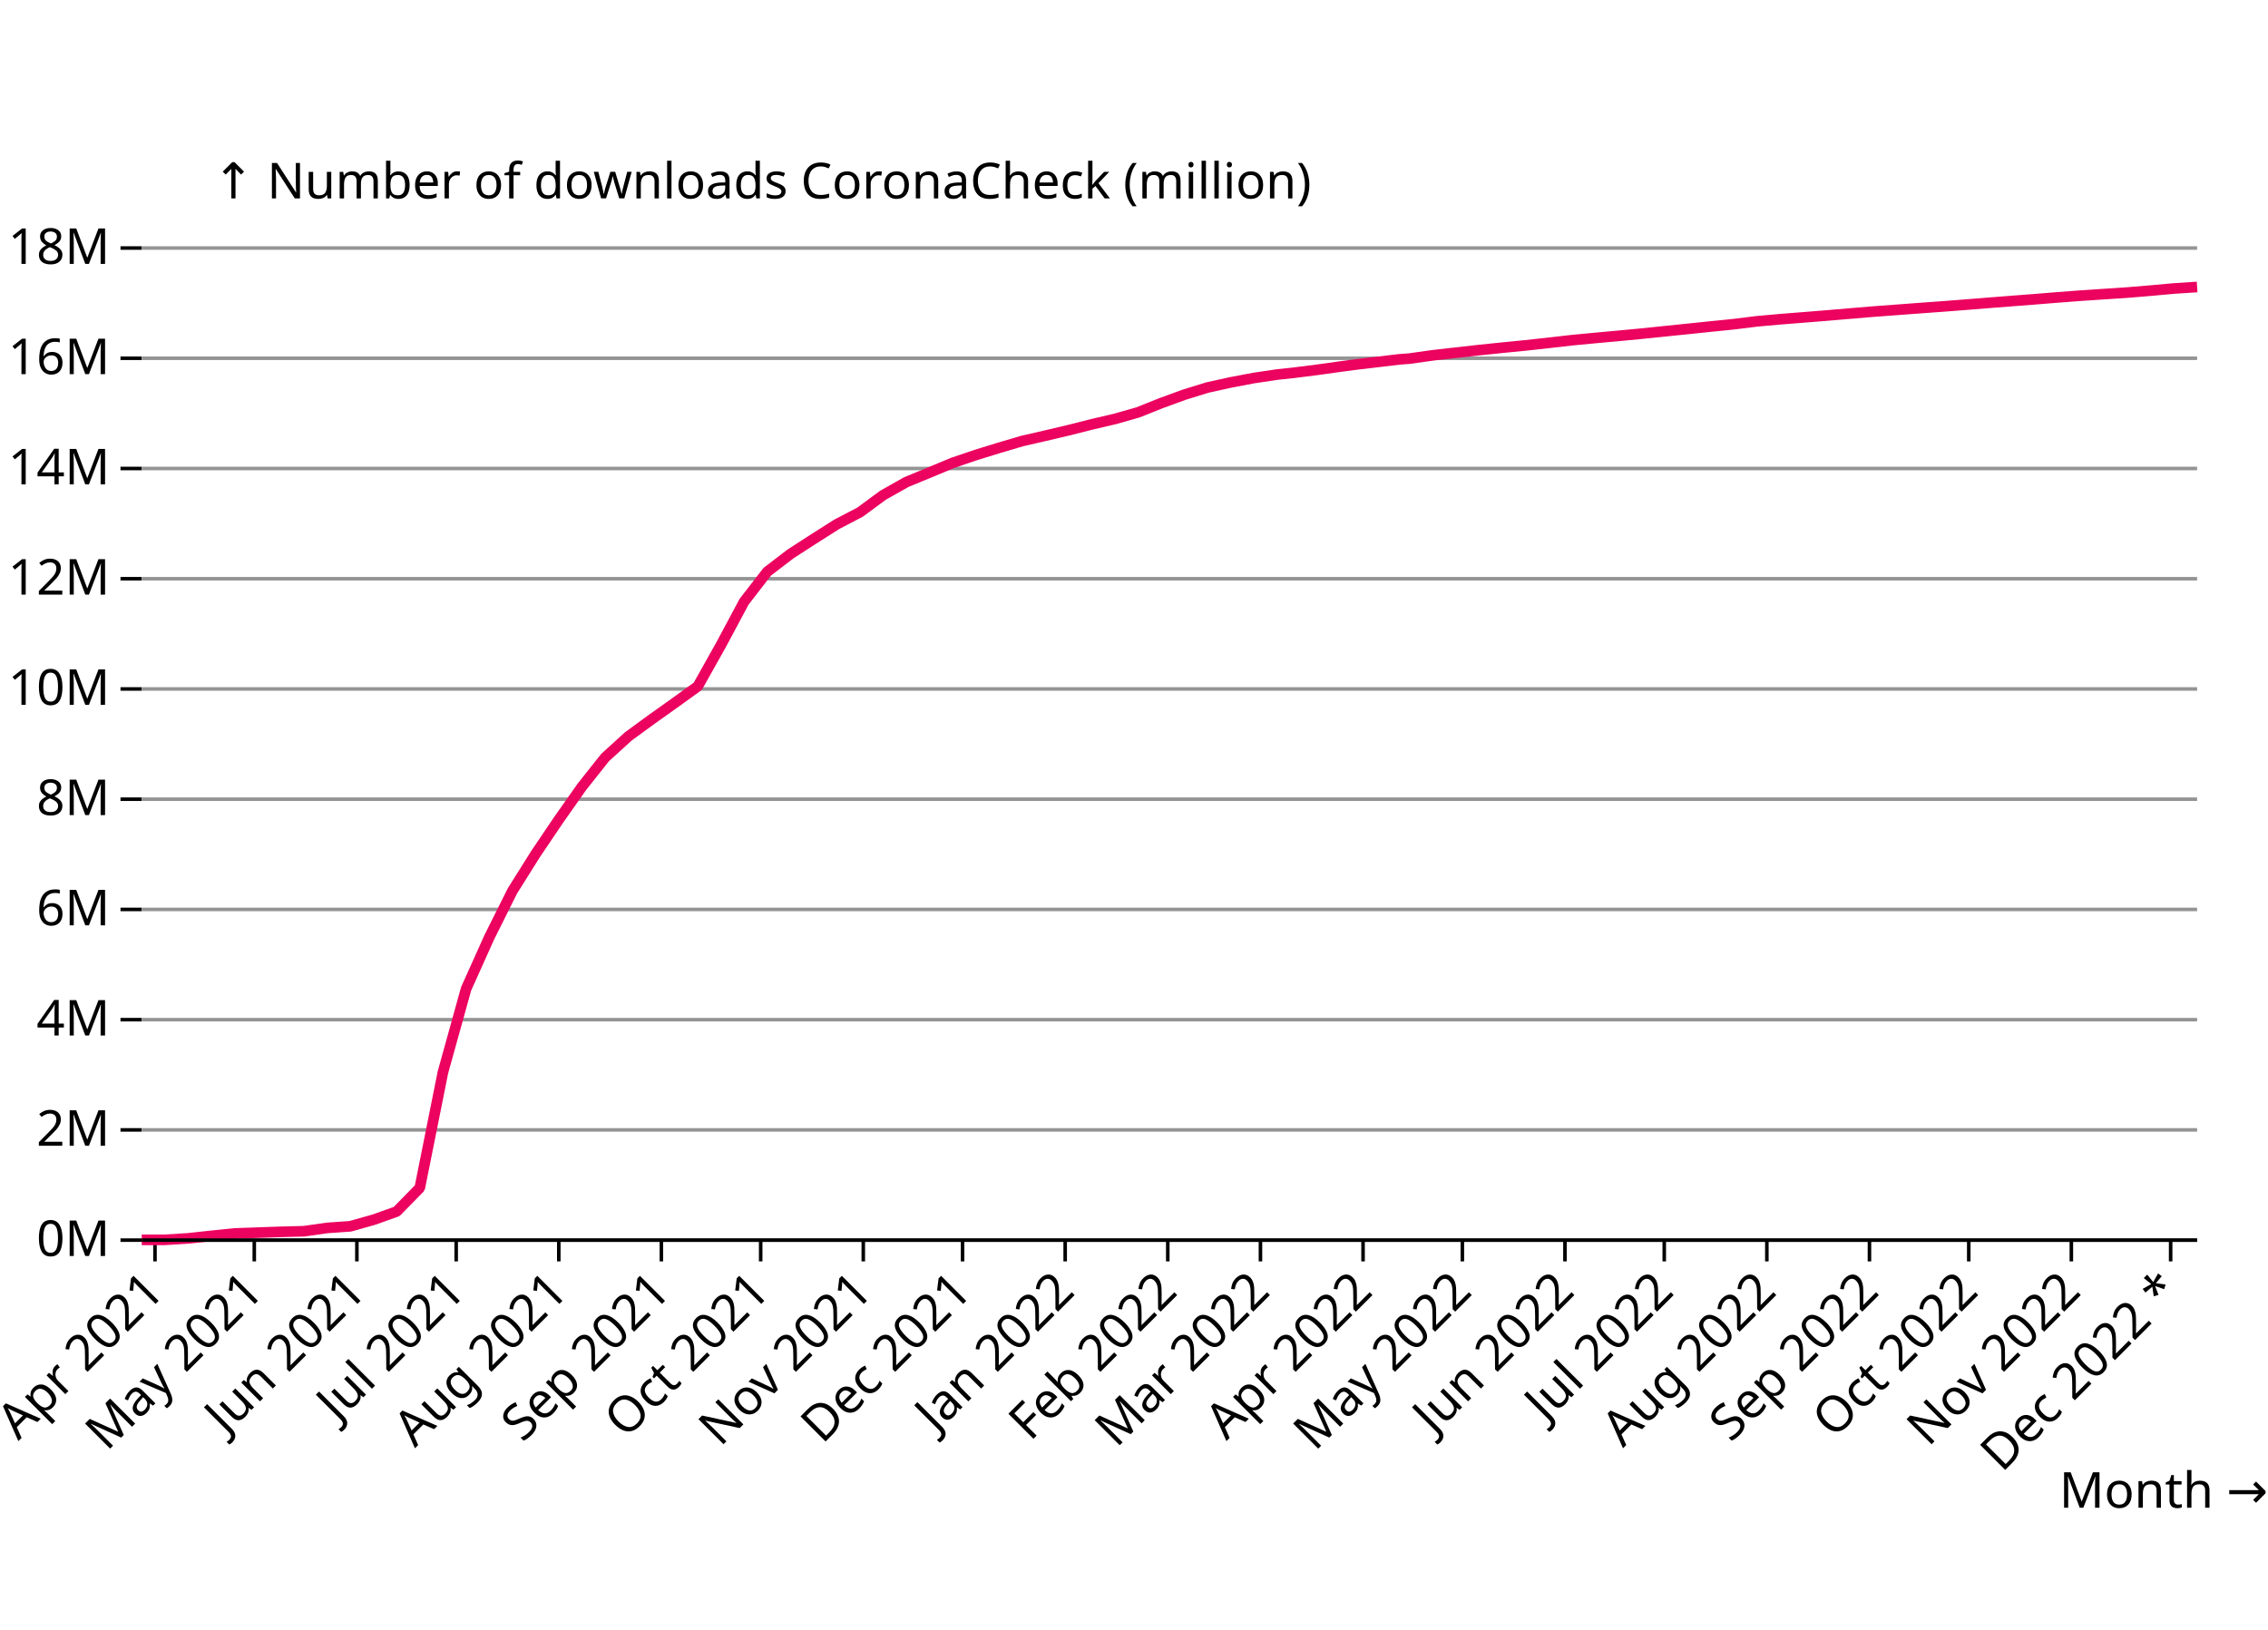
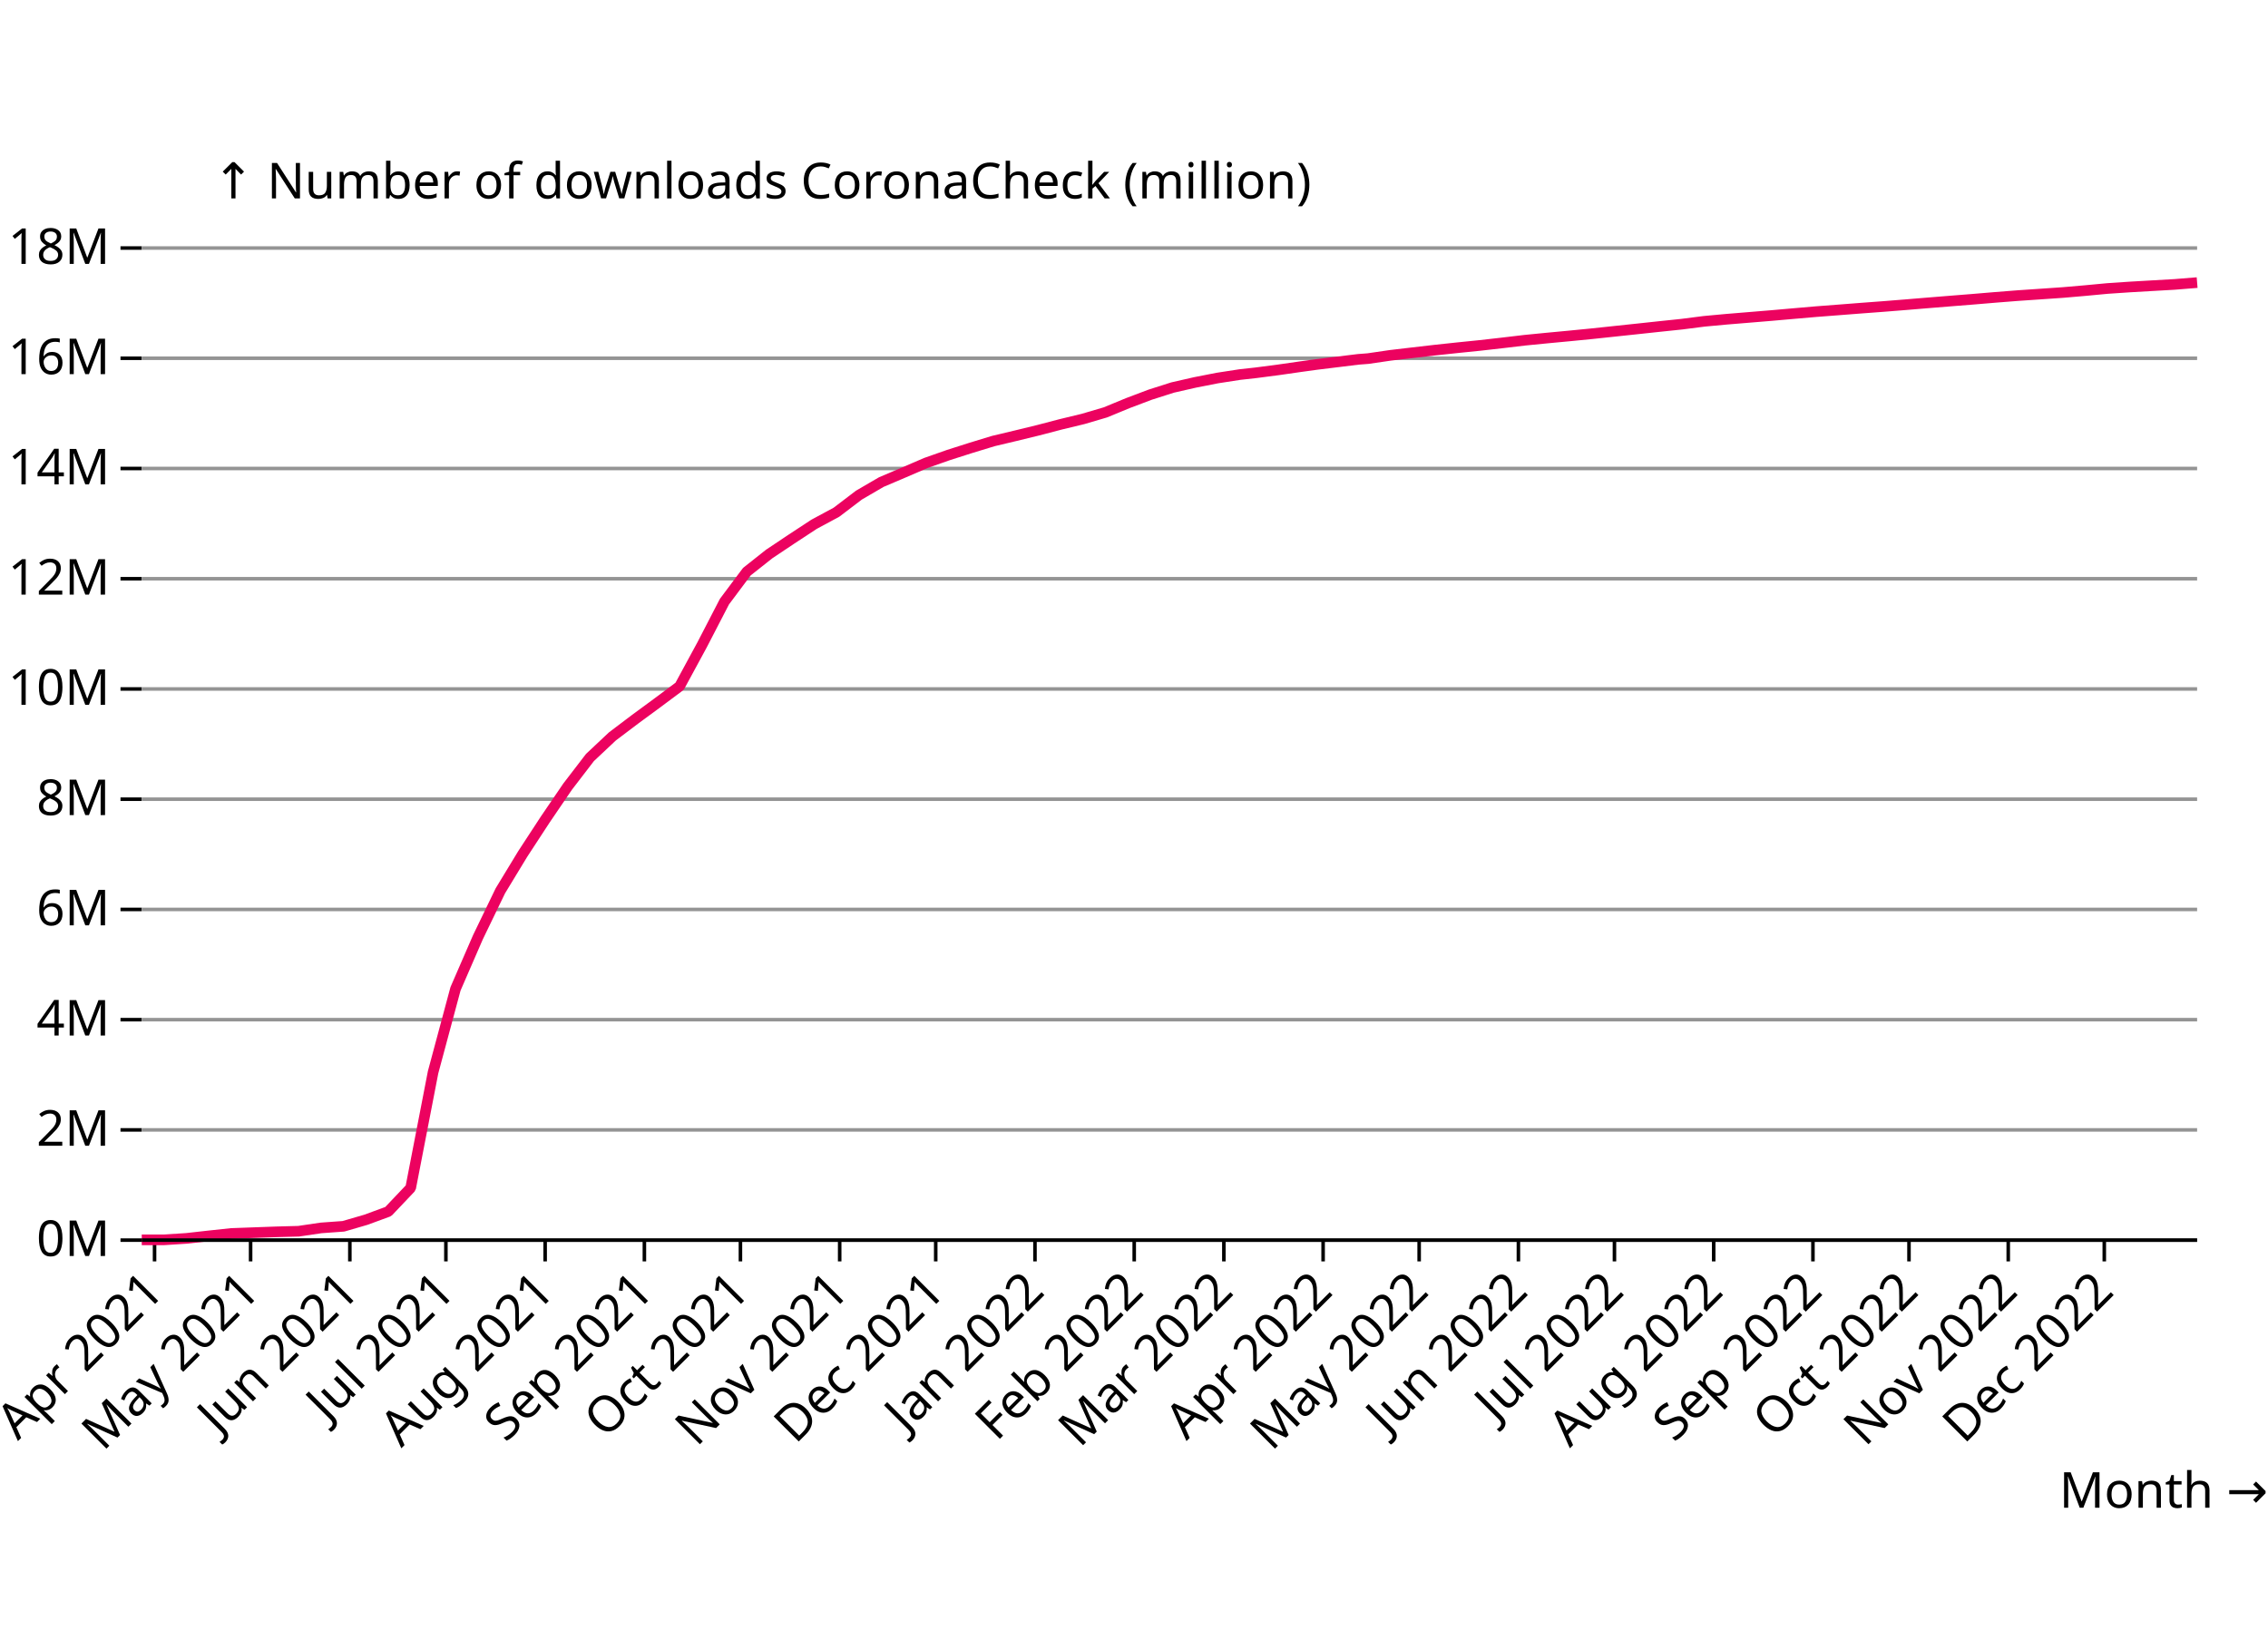
<svg xmlns="http://www.w3.org/2000/svg" class="plot" fill="currentColor" text-anchor="middle" width="640" height="460" viewBox="0 0 640 400" style="font-family: 'RO Sans', sans-serif; font-size: 14px;">
  <style>
        line[stroke-opacity] {
            stroke-opacity: 1;
            stroke: #949494;
        }
</style>
  <g transform="translate(40,0)" fill="none" text-anchor="end">
    <g class="tick" opacity="1" transform="translate(0,320)">
      <line stroke="currentColor" x2="-6" />
      <line stroke="currentColor" x2="580" stroke-opacity="0.1" />
      <text fill="currentColor" x="-9" dy="0.32em">0M</text>
    </g>
    <g class="tick" opacity="1" transform="translate(0,288.8889)">
      <line stroke="currentColor" x2="-6" />
      <line stroke="currentColor" x2="580" stroke-opacity="0.1" />
      <text fill="currentColor" x="-9" dy="0.32em">2M</text>
    </g>
    <g class="tick" opacity="1" transform="translate(0,257.7778)">
      <line stroke="currentColor" x2="-6" />
      <line stroke="currentColor" x2="580" stroke-opacity="0.1" />
      <text fill="currentColor" x="-9" dy="0.32em">4M</text>
    </g>
    <g class="tick" opacity="1" transform="translate(0,226.6667)">
      <line stroke="currentColor" x2="-6" />
      <line stroke="currentColor" x2="580" stroke-opacity="0.1" />
      <text fill="currentColor" x="-9" dy="0.32em">6M</text>
    </g>
    <g class="tick" opacity="1" transform="translate(0,195.5556)">
      <line stroke="currentColor" x2="-6" />
      <line stroke="currentColor" x2="580" stroke-opacity="0.1" />
      <text fill="currentColor" x="-9" dy="0.32em">8M</text>
    </g>
    <g class="tick" opacity="1" transform="translate(0,164.4444)">
      <line stroke="currentColor" x2="-6" />
      <line stroke="currentColor" x2="580" stroke-opacity="0.1" />
      <text fill="currentColor" x="-9" dy="0.32em">10M</text>
    </g>
    <g class="tick" opacity="1" transform="translate(0,133.3333)">
      <line stroke="currentColor" x2="-6" />
      <line stroke="currentColor" x2="580" stroke-opacity="0.1" />
      <text fill="currentColor" x="-9" dy="0.32em">12M</text>
    </g>
    <g class="tick" opacity="1" transform="translate(0,102.2222)">
      <line stroke="currentColor" x2="-6" />
      <line stroke="currentColor" x2="580" stroke-opacity="0.1" />
      <text fill="currentColor" x="-9" dy="0.32em">14M</text>
    </g>
    <g class="tick" opacity="1" transform="translate(0,71.11111)">
      <line stroke="currentColor" x2="-6" />
      <line stroke="currentColor" x2="580" stroke-opacity="0.1" />
      <text fill="currentColor" x="-9" dy="0.32em">16M</text>
    </g>
    <g class="tick" opacity="1" transform="translate(0,40)">
      <line stroke="currentColor" x2="-6" />
      <line stroke="currentColor" x2="580" stroke-opacity="0.1" />
      <text fill="currentColor" x="-9" dy="0.32em">18M</text>
    </g>
    <text fill="currentColor" transform="translate(20,40)" dy="-1em" text-anchor="start">↑ Number of downloads CoronaCheck (million)</text>
  </g>
  <g transform="translate(0,320)" fill="none" text-anchor="middle">
-     <g class="tick" opacity="1" transform="translate(43.73591,0)">
+     <g class="tick" opacity="1" transform="translate(43.61371,0)">
      <line stroke="currentColor" y2="6" />
      <text fill="currentColor" dy="0.32em" transform="translate(0, 11.82843) rotate(-45)" text-anchor="end">Apr 2021</text>
    </g>
-     <g class="tick" opacity="1" transform="translate(71.75523,0)">
+     <g class="tick" opacity="1" transform="translate(70.71651,0)">
      <line stroke="currentColor" y2="6" />
      <text fill="currentColor" dy="0.32em" transform="translate(0, 11.82843) rotate(-45)" text-anchor="end">May 2021</text>
    </g>
-     <g class="tick" opacity="1" transform="translate(100.7085,0)">
+     <g class="tick" opacity="1" transform="translate(98.72274,0)">
      <line stroke="currentColor" y2="6" />
      <text fill="currentColor" dy="0.32em" transform="translate(0, 11.82843) rotate(-45)" text-anchor="end">Jun 2021</text>
    </g>
-     <g class="tick" opacity="1" transform="translate(128.7279,0)">
+     <g class="tick" opacity="1" transform="translate(125.8255,0)">
      <line stroke="currentColor" y2="6" />
      <text fill="currentColor" dy="0.32em" transform="translate(0, 11.82843) rotate(-45)" text-anchor="end">Jul 2021</text>
    </g>
-     <g class="tick" opacity="1" transform="translate(157.6812,0)">
+     <g class="tick" opacity="1" transform="translate(153.8318,0)">
      <line stroke="currentColor" y2="6" />
      <text fill="currentColor" dy="0.32em" transform="translate(0, 11.82843) rotate(-45)" text-anchor="end">Aug 2021</text>
    </g>
-     <g class="tick" opacity="1" transform="translate(186.6345,0)">
+     <g class="tick" opacity="1" transform="translate(181.838,0)">
      <line stroke="currentColor" y2="6" />
      <text fill="currentColor" dy="0.32em" transform="translate(0, 11.82843) rotate(-45)" text-anchor="end">Sep 2021</text>
    </g>
-     <g class="tick" opacity="1" transform="translate(214.6538,0)">
+     <g class="tick" opacity="1" transform="translate(208.9408,0)">
      <line stroke="currentColor" y2="6" />
      <text fill="currentColor" dy="0.32em" transform="translate(0, 11.82843) rotate(-45)" text-anchor="end">Oct 2021</text>
    </g>
-     <g class="tick" opacity="1" transform="translate(243.6071,0)">
+     <g class="tick" opacity="1" transform="translate(236.947,0)">
      <line stroke="currentColor" y2="6" />
      <text fill="currentColor" dy="0.32em" transform="translate(0, 11.82843) rotate(-45)" text-anchor="end">Nov 2021</text>
    </g>
-     <g class="tick" opacity="1" transform="translate(271.6264,0)">
+     <g class="tick" opacity="1" transform="translate(264.0498,0)">
      <line stroke="currentColor" y2="6" />
      <text fill="currentColor" dy="0.32em" transform="translate(0, 11.82843) rotate(-45)" text-anchor="end">Dec 2021</text>
    </g>
-     <g class="tick" opacity="1" transform="translate(300.5797,0)">
+     <g class="tick" opacity="1" transform="translate(292.0561,0)">
      <line stroke="currentColor" y2="6" />
      <text fill="currentColor" dy="0.32em" transform="translate(0, 11.82843) rotate(-45)" text-anchor="end">Jan 2022</text>
    </g>
-     <g class="tick" opacity="1" transform="translate(329.533,0)">
+     <g class="tick" opacity="1" transform="translate(320.0623,0)">
      <line stroke="currentColor" y2="6" />
      <text fill="currentColor" dy="0.32em" transform="translate(0, 11.82843) rotate(-45)" text-anchor="end">Feb 2022</text>
    </g>
-     <g class="tick" opacity="1" transform="translate(355.6844,0)">
+     <g class="tick" opacity="1" transform="translate(345.3583,0)">
      <line stroke="currentColor" y2="6" />
      <text fill="currentColor" dy="0.32em" transform="translate(0, 11.82843) rotate(-45)" text-anchor="end">Mar 2022</text>
    </g>
-     <g class="tick" opacity="1" transform="translate(384.6377,0)">
+     <g class="tick" opacity="1" transform="translate(373.3645,0)">
      <line stroke="currentColor" y2="6" />
      <text fill="currentColor" dy="0.32em" transform="translate(0, 11.82843) rotate(-45)" text-anchor="end">Apr 2022</text>
    </g>
-     <g class="tick" opacity="1" transform="translate(412.657,0)">
+     <g class="tick" opacity="1" transform="translate(400.4673,0)">
      <line stroke="currentColor" y2="6" />
      <text fill="currentColor" dy="0.32em" transform="translate(0, 11.82843) rotate(-45)" text-anchor="end">May 2022</text>
    </g>
-     <g class="tick" opacity="1" transform="translate(441.6103,0)">
+     <g class="tick" opacity="1" transform="translate(428.4735,0)">
      <line stroke="currentColor" y2="6" />
      <text fill="currentColor" dy="0.32em" transform="translate(0, 11.82843) rotate(-45)" text-anchor="end">Jun 2022</text>
    </g>
-     <g class="tick" opacity="1" transform="translate(469.6296,0)">
+     <g class="tick" opacity="1" transform="translate(455.5763,0)">
      <line stroke="currentColor" y2="6" />
      <text fill="currentColor" dy="0.32em" transform="translate(0, 11.82843) rotate(-45)" text-anchor="end">Jul 2022</text>
    </g>
-     <g class="tick" opacity="1" transform="translate(498.5829,0)">
+     <g class="tick" opacity="1" transform="translate(483.5826,0)">
      <line stroke="currentColor" y2="6" />
      <text fill="currentColor" dy="0.32em" transform="translate(0, 11.82843) rotate(-45)" text-anchor="end">Aug 2022</text>
    </g>
-     <g class="tick" opacity="1" transform="translate(527.5362,0)">
+     <g class="tick" opacity="1" transform="translate(511.5888,0)">
      <line stroke="currentColor" y2="6" />
      <text fill="currentColor" dy="0.32em" transform="translate(0, 11.82843) rotate(-45)" text-anchor="end">Sep 2022</text>
    </g>
-     <g class="tick" opacity="1" transform="translate(555.5556,0)">
+     <g class="tick" opacity="1" transform="translate(538.6916,0)">
      <line stroke="currentColor" y2="6" />
      <text fill="currentColor" dy="0.32em" transform="translate(0, 11.82843) rotate(-45)" text-anchor="end">Oct 2022</text>
    </g>
-     <g class="tick" opacity="1" transform="translate(584.5089,0)">
+     <g class="tick" opacity="1" transform="translate(566.6978,0)">
      <line stroke="currentColor" y2="6" />
      <text fill="currentColor" dy="0.32em" transform="translate(0, 11.82843) rotate(-45)" text-anchor="end">Nov 2022</text>
    </g>
-     <g class="tick" opacity="1" transform="translate(612.5282,0)">
+     <g class="tick" opacity="1" transform="translate(593.8006,0)">
      <line stroke="currentColor" y2="6" />
-       <text fill="currentColor" dy="0.32em" transform="translate(0, 11.82843) rotate(-45)" text-anchor="end">Dec 2022 *</text>
+       <text fill="currentColor" dy="0.32em" transform="translate(0, 11.82843) rotate(-45)" text-anchor="end">Dec 2022</text>
    </g>
    <text fill="currentColor" transform="translate(640,80)" dy="-0.32em" text-anchor="end">Month →</text>
  </g>
  <g fill="none" stroke="#ec025f" stroke-width="3" stroke-miterlimit="1">
-     <path d="M40,319.923L46.538,319.914L53.076,319.505L59.614,318.793L66.151,318.12L72.689,317.889L79.227,317.659L85.765,317.489L92.303,316.554L98.841,316.096L105.378,314.256L111.916,311.932L118.454,305.265L124.992,272.614L131.53,249.082L138.068,234.526L144.605,221.424L151.143,211.008L157.681,201.329L164.219,192.031L170.757,183.789L177.295,177.844L183.833,173.061L190.37,168.409L196.908,163.693L203.446,152.027L209.984,139.805L216.522,131.347L223.06,126.34L229.597,122.117L236.135,117.967L242.673,114.558L249.211,109.743L255.749,106.057L262.287,103.363L268.824,100.639L275.362,98.417L281.9,96.4L288.438,94.472L294.976,92.968L301.514,91.428L308.052,89.773L314.589,88.246L321.127,86.385L327.665,83.774L334.203,81.385L334.203,81.385L340.741,79.368L347.279,77.927L353.816,76.688L360.354,75.714L365.024,75.212L371.562,74.388L378.1,73.478L382.77,72.858L394.911,71.417L397.713,71.21L404.251,70.286L410.789,69.542L417.327,68.81L423.865,68.133L430.403,67.49L436.94,66.773L443.478,66.024L450.016,65.4L456.554,64.805L463.092,64.183L469.63,63.509L476.167,62.837L482.705,62.157L489.243,61.496L495.781,60.686L502.319,60.1L508.857,59.58L515.395,59.057L521.932,58.5L528.47,57.952L535.008,57.466L541.546,56.974L548.084,56.501L554.622,55.996L561.159,55.471L567.697,54.959L574.235,54.455L580.773,53.924L587.311,53.427L593.849,52.996L600.386,52.562L606.924,52.016L613.462,51.421L620,50.994" />
+     <path d="M40,319.923L46.324,319.914L52.648,319.505L58.972,318.793L65.296,318.12L71.62,317.889L77.944,317.659L84.268,317.489L90.592,316.554L96.916,316.096L103.24,314.256L109.564,311.932L115.888,305.265L122.212,272.614L128.536,249.082L134.86,234.526L141.184,221.424L147.508,211.008L153.832,201.329L160.156,192.031L166.48,183.789L172.804,177.844L179.128,173.061L185.452,168.409L191.776,163.693L198.1,152.027L204.424,139.805L210.748,131.347L217.072,126.34L223.396,122.117L229.72,117.967L236.044,114.558L242.368,109.743L248.692,106.057L255.016,103.363L261.34,100.639L267.664,98.417L273.988,96.4L280.312,94.472L286.636,92.968L292.96,91.428L299.283,89.773L305.607,88.246L311.931,86.385L318.255,83.774L324.579,81.385L324.579,81.385L330.903,79.368L337.227,77.927L343.551,76.688L349.875,75.714L354.393,75.212L360.717,74.388L367.04,73.478L371.558,72.858L383.302,71.417L386.012,71.21L392.336,70.286L398.66,69.542L404.984,68.81L411.308,68.133L417.632,67.49L423.956,66.773L430.28,66.024L436.604,65.4L442.928,64.805L449.252,64.183L455.576,63.509L461.9,62.837L468.224,62.157L474.548,61.496L480.872,60.686L487.196,60.1L493.52,59.58L499.844,59.057L506.168,58.5L512.492,57.952L518.816,57.466L525.14,56.974L531.464,56.501L537.788,55.996L544.112,55.471L550.436,54.959L556.76,54.455L563.084,53.924L569.408,53.427L575.732,52.996L582.056,52.562L588.38,52.016L594.704,51.421L601.028,50.994L607.352,50.629L613.676,50.267L620,49.756" />
  </g>
  <g stroke="currentColor">
    <line x1="40" x2="620" y1="320" y2="320" />
  </g>
</svg>
